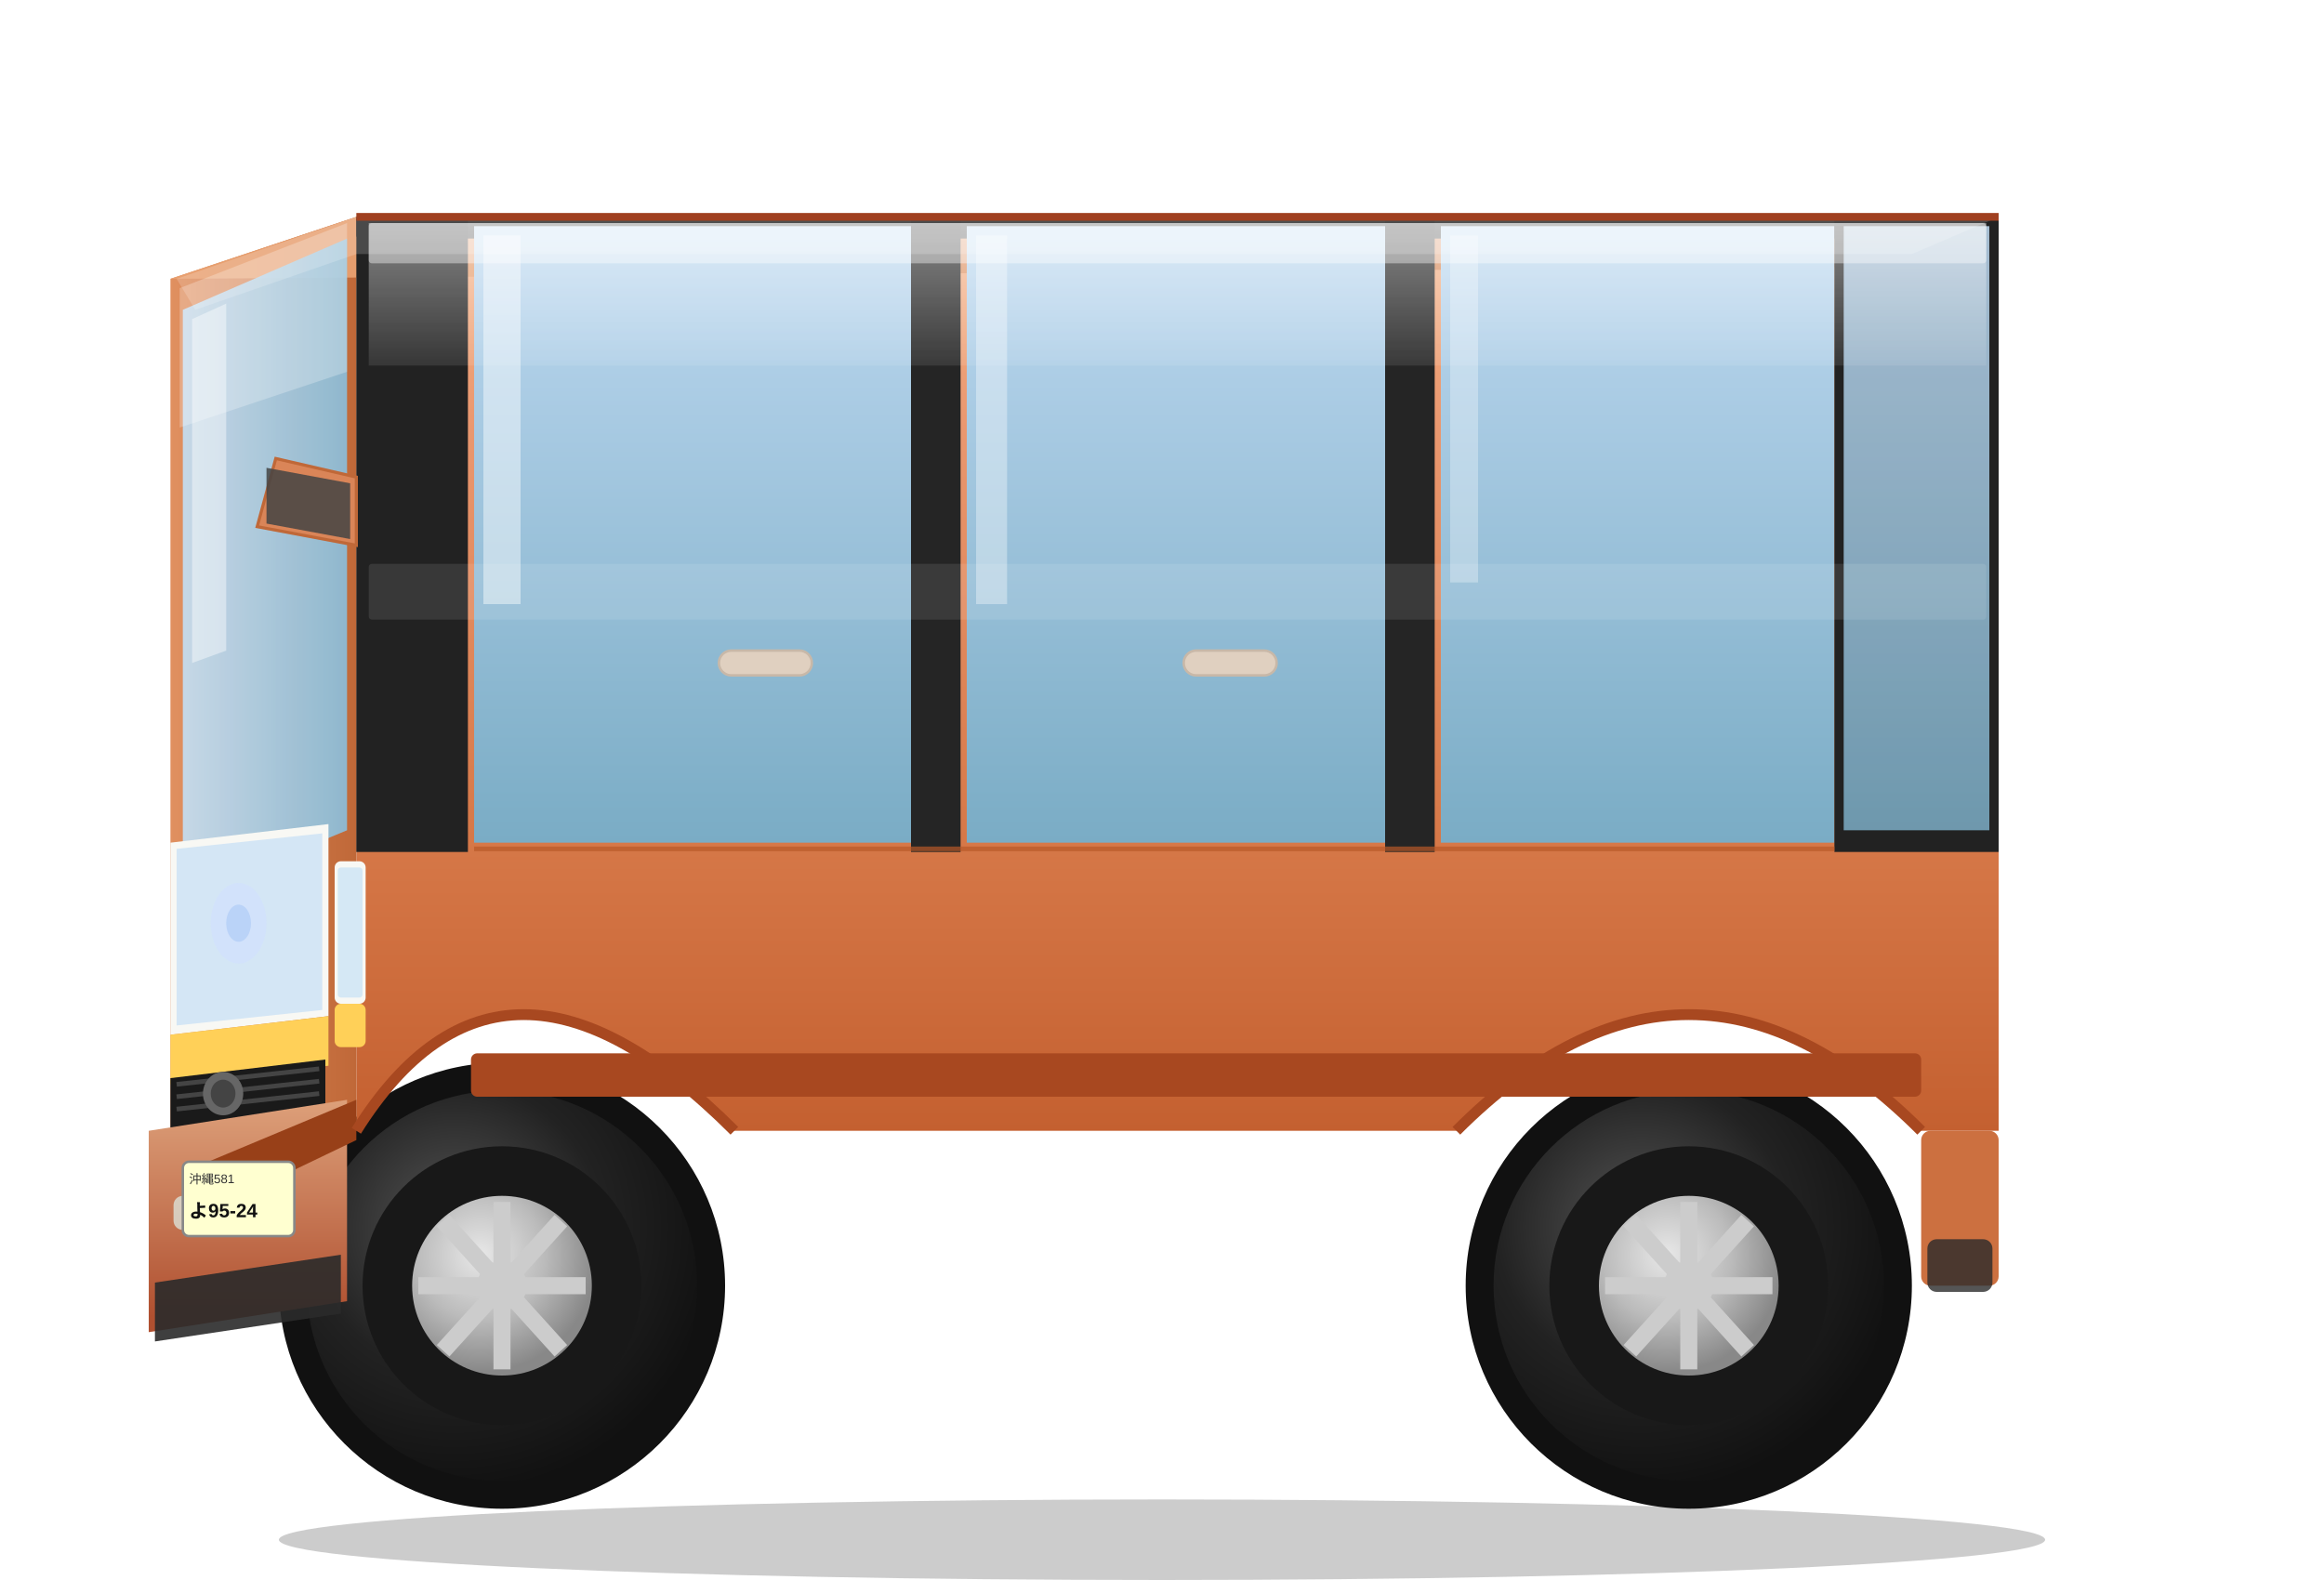
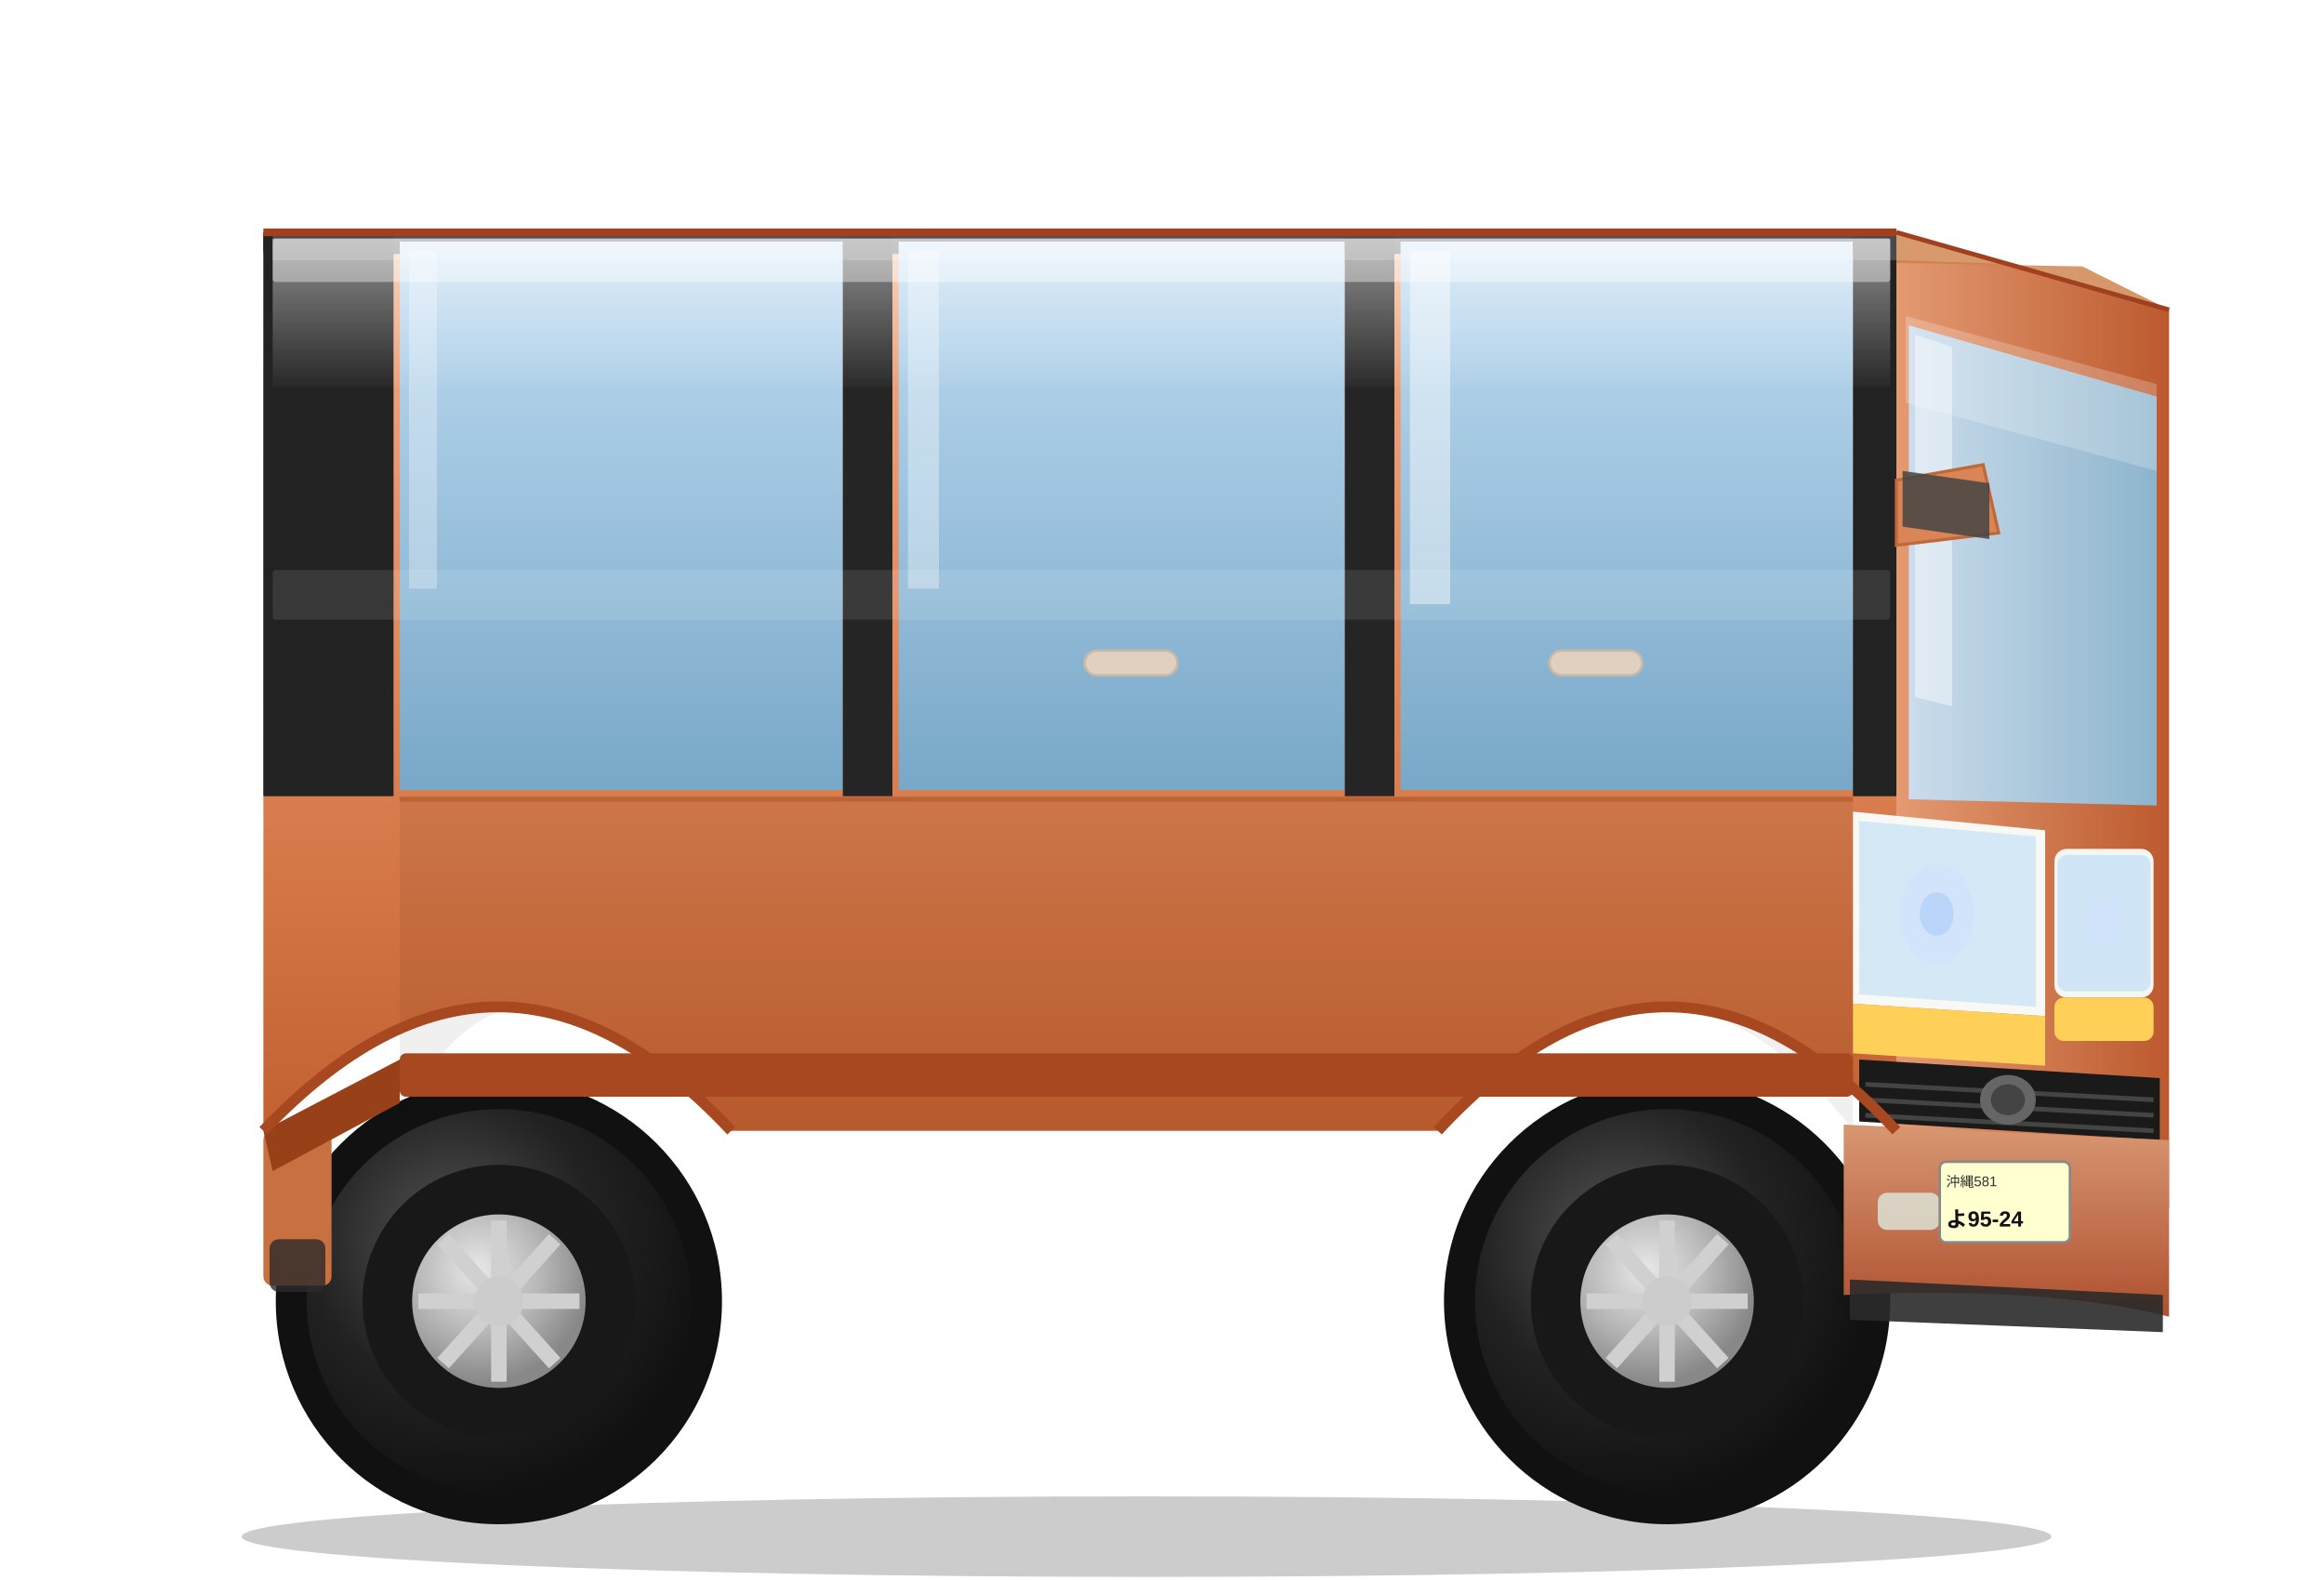
<svg xmlns="http://www.w3.org/2000/svg" viewBox="0 0 750 510" width="750" height="510">
  <defs>
-     <linearGradient id="tSide" x1="0" y1="70" x2="0" y2="365" gradientUnits="userSpaceOnUse">
-       <stop offset="0%" stop-color="#F5B488" />
-       <stop offset="22%" stop-color="#EA9870" />
-       <stop offset="68%" stop-color="#D67848" />
-       <stop offset="100%" stop-color="#C46030" />
+     <linearGradient id="gSide" x1="0" y1="75" x2="0" y2="365" gradientUnits="userSpaceOnUse">
+       <stop offset="0%" stop-color="#F2AE84" />
+       <stop offset="25%" stop-color="#EA9870" />
+       <stop offset="70%" stop-color="#D57848" />
+       <stop offset="100%" stop-color="#C26030" />
    </linearGradient>
-     <linearGradient id="tFront" x1="55" y1="0" x2="115" y2="0" gradientUnits="userSpaceOnUse">
-       <stop offset="0%" stop-color="#E09060" />
-       <stop offset="100%" stop-color="#C06838" />
+     <linearGradient id="gFront" x1="612" y1="0" x2="700" y2="0" gradientUnits="userSpaceOnUse">
+       <stop offset="0%" stop-color="#E49A72" />
+       <stop offset="100%" stop-color="#BC5A2E" />
    </linearGradient>
-     <linearGradient id="tRoof" x1="55" y1="0" x2="645" y2="0" gradientUnits="userSpaceOnUse">
-       <stop offset="0%" stop-color="#E8A070" />
-       <stop offset="100%" stop-color="#D08050" />
+     <linearGradient id="gRoof" x1="85" y1="0" x2="700" y2="0" gradientUnits="userSpaceOnUse">
+       <stop offset="0%" stop-color="#E0A068" />
+       <stop offset="100%" stop-color="#CC8048" />
    </linearGradient>
-     <linearGradient id="tGlass" x1="0" y1="73" x2="0" y2="272" gradientUnits="userSpaceOnUse">
-       <stop offset="0%" stop-color="#BDD8F0" />
-       <stop offset="100%" stop-color="#7AACC5" />
+     <linearGradient id="gGlass" x1="0" y1="78" x2="0" y2="255" gradientUnits="userSpaceOnUse">
+       <stop offset="0%" stop-color="#C0DCF2" />
+       <stop offset="100%" stop-color="#78A8C8" />
    </linearGradient>
-     <linearGradient id="tGlassF" x1="55" y1="0" x2="115" y2="0" gradientUnits="userSpaceOnUse">
-       <stop offset="0%" stop-color="#C8E0F4" />
-       <stop offset="100%" stop-color="#88BCD8" />
+     <linearGradient id="gGlassF" x1="612" y1="0" x2="700" y2="0" gradientUnits="userSpaceOnUse">
+       <stop offset="0%" stop-color="#CCE4F8" />
+       <stop offset="100%" stop-color="#86BAD8" />
    </linearGradient>
-     <radialGradient id="tTire" cx="38%" cy="35%" r="68%">
+     <linearGradient id="gBump" x1="0" y1="355" x2="0" y2="425" gradientUnits="userSpaceOnUse">
+       <stop offset="0%" stop-color="#DDA07A" />
+       <stop offset="100%" stop-color="#AF5030" />
+     </linearGradient>
+     <radialGradient id="gTire" cx="38%" cy="34%" r="68%">
      <stop offset="0%" stop-color="#555" />
      <stop offset="55%" stop-color="#222" />
      <stop offset="100%" stop-color="#111" />
    </radialGradient>
-     <radialGradient id="tHub" cx="38%" cy="33%" r="65%">
+     <radialGradient id="gHub" cx="38%" cy="32%" r="65%">
      <stop offset="0%" stop-color="#e8e8e8" />
-       <stop offset="55%" stop-color="#bbb" />
+       <stop offset="55%" stop-color="#b8b8b8" />
      <stop offset="100%" stop-color="#888" />
    </radialGradient>
-     <linearGradient id="tBump" x1="0" y1="355" x2="0" y2="425" gradientUnits="userSpaceOnUse">
-       <stop offset="0%" stop-color="#DDA07A" />
-       <stop offset="100%" stop-color="#B05030" />
-     </linearGradient>
-     <linearGradient id="tShine" x1="0" y1="70" x2="0" y2="130" gradientUnits="userSpaceOnUse">
-       <stop offset="0%" stop-color="rgba(255,255,255,0.55)" />
+     <linearGradient id="gShine" x1="0" y1="75" x2="0" y2="128" gradientUnits="userSpaceOnUse">
+       <stop offset="0%" stop-color="rgba(255,255,255,0.58)" />
      <stop offset="100%" stop-color="rgba(255,255,255,0)" />
    </linearGradient>
  </defs>
-   <ellipse cx="375" cy="497" rx="285" ry="13" fill="rgba(0,0,0,0.2)" />
-   <circle cx="545" cy="415" r="72" fill="#111" />
-   <circle cx="545" cy="415" r="63" fill="url(#tTire)" />
-   <circle cx="545" cy="415" r="45" fill="#181818" />
-   <circle cx="545" cy="415" r="29" fill="url(#tHub)" />
-   <g stroke="#ccc" stroke-width="5.5">
-     <line x1="545" y1="388" x2="545" y2="442" />
-     <line x1="518" y1="415" x2="572" y2="415" />
-     <line x1="526" y1="394" x2="564" y2="436" />
-     <line x1="564" y1="394" x2="526" y2="436" />
+   <ellipse cx="370" cy="496" rx="292" ry="13" fill="rgba(0,0,0,0.2)" />
+   <circle cx="161" cy="420" r="72" fill="#111" />
+   <circle cx="161" cy="420" r="62" fill="url(#gTire)" />
+   <circle cx="161" cy="420" r="44" fill="#181818" />
+   <circle cx="161" cy="420" r="28" fill="url(#gHub)" />
+   <g stroke="#d0d0d0" stroke-width="5">
+     <line x1="161" y1="394" x2="161" y2="446" />
+     <line x1="135" y1="420" x2="187" y2="420" />
+     <line x1="143" y1="400" x2="179" y2="440" />
+     <line x1="179" y1="400" x2="143" y2="440" />
  </g>
-   <circle cx="545" cy="415" r="8" fill="#ccc" />
-   <circle cx="162" cy="415" r="72" fill="#111" />
-   <circle cx="162" cy="415" r="63" fill="url(#tTire)" />
-   <circle cx="162" cy="415" r="45" fill="#181818" />
-   <circle cx="162" cy="415" r="29" fill="url(#tHub)" />
-   <g stroke="#ccc" stroke-width="5.5">
-     <line x1="162" y1="388" x2="162" y2="442" />
-     <line x1="135" y1="415" x2="189" y2="415" />
-     <line x1="143" y1="394" x2="181" y2="436" />
-     <line x1="181" y1="394" x2="143" y2="436" />
+   <circle cx="161" cy="420" r="8" fill="#ccc" />
+   <circle cx="538" cy="420" r="72" fill="#111" />
+   <circle cx="538" cy="420" r="62" fill="url(#gTire)" />
+   <circle cx="538" cy="420" r="44" fill="#181818" />
+   <circle cx="538" cy="420" r="28" fill="url(#gHub)" />
+   <g stroke="#d0d0d0" stroke-width="5">
+     <line x1="538" y1="394" x2="538" y2="446" />
+     <line x1="512" y1="420" x2="564" y2="420" />
+     <line x1="520" y1="400" x2="556" y2="440" />
+     <line x1="556" y1="400" x2="520" y2="440" />
  </g>
-   <circle cx="162" cy="415" r="8" fill="#ccc" />
-   <path d="M115,70 L645,70 L645,365 L620,365 Q545,290 470,365 L237,365 Q162,290 115,365 Z" fill="url(#tSide)" />
-   <path d="M55,90 L115,70 L115,365 Q85,375 55,388 Z" fill="url(#tFront)" />
-   <path d="M55,90 L115,70 L645,70 L618,86 Z" fill="url(#tRoof)" />
-   <rect x="115" y="70" width="530" height="7" rx="1" fill="#2a2a2a" />
-   <rect x="115" y="70" width="36" height="205" fill="#222" />
-   <path d="M153,73 L153,272 L294,272 L294,73 Z" fill="url(#tGlass)" />
-   <path d="M156,76 L168,76 L168,195 L156,195 Z" fill="rgba(255,255,255,0.44)" />
-   <rect x="294" y="70" width="16" height="205" fill="#252525" />
-   <path d="M312,73 L312,272 L447,272 L447,73 Z" fill="url(#tGlass)" />
-   <path d="M315,76 L325,76 L325,195 L315,195 Z" fill="rgba(255,255,255,0.35)" />
-   <rect x="447" y="70" width="16" height="205" fill="#252525" />
-   <path d="M465,73 L465,272 L592,272 L592,73 Z" fill="url(#tGlass)" />
-   <path d="M468,76 L477,76 L477,188 L468,188 Z" fill="rgba(255,255,255,0.3)" />
-   <rect x="592" y="70" width="53" height="205" fill="#222" />
-   <path d="M595,73 L642,73 L642,268 L595,268 Z" fill="url(#tGlass)" opacity="0.85" />
-   <path d="M59,100 L112,77 L112,268 L59,290 Z" fill="url(#tGlassF)" opacity="0.92" />
-   <path d="M62,103 L73,98 L73,210 L62,214 Z" fill="rgba(255,255,255,0.42)" />
-   <rect x="108" y="278" width="10" height="46" rx="2" fill="#F8F8F4" />
-   <rect x="109" y="280" width="8" height="42" rx="1" fill="#D5E8F5" />
-   <rect x="108" y="324" width="10" height="14" rx="2" fill="#FFD058" />
-   <path d="M55,272 L106,266 L106,328 L55,334 Z" fill="#F8F8F4" rx="3" />
-   <path d="M57,274 L104,269 L104,326 L57,331 Z" fill="#D4E6F5" />
-   <ellipse cx="77" cy="298" rx="9" ry="13" fill="rgba(210,226,252,0.92)" />
-   <ellipse cx="77" cy="298" rx="4" ry="6" fill="rgba(185,210,248,0.95)" />
-   <path d="M55,334 L106,328 L106,344 L55,350 Z" fill="#FFD058" />
-   <path d="M55,348 L105,342 L105,362 L55,368 Z" fill="#1a1a1a" />
-   <line x1="57" y1="350" x2="103" y2="345" stroke="#444" stroke-width="1.5" />
-   <line x1="57" y1="354" x2="103" y2="349" stroke="#444" stroke-width="1.5" />
-   <line x1="57" y1="358" x2="103" y2="353" stroke="#444" stroke-width="1.5" />
-   <ellipse cx="72" cy="353" rx="6.5" ry="7" fill="#666" />
-   <ellipse cx="72" cy="353" rx="4" ry="4.5" fill="#444" />
-   <path d="M48,365 L112,355 L112,420 L48,430 Z" fill="url(#tBump)" />
-   <path d="M50,414 L110,405 L110,424 L50,433 Z" fill="#2a2a2a" opacity="0.9" />
-   <rect x="56" y="386" width="18" height="11" rx="3" fill="#DDE8E0" opacity="0.75" />
-   <rect x="620" y="365" width="25" height="50" rx="3" fill="#CC7040" />
-   <rect x="622" y="400" width="21" height="17" rx="3" fill="#2a2a2a" opacity="0.8" />
-   <rect x="152" y="340" width="468" height="14" rx="2" fill="#A84820" />
-   <path d="M60,378 L115,355 L115,368 L65,392 Z" fill="#984018" />
-   <path d="M115,365 Q162,290 237,365" fill="none" stroke="#A84820" stroke-width="3.5" />
-   <path d="M470,365 Q545,290 620,365" fill="none" stroke="#A84820" stroke-width="3.5" />
-   <line x1="153" y1="274" x2="592" y2="274" stroke="#B85828" stroke-width="1.5" opacity="0.7" />
-   <rect x="232" y="210" width="30" height="8" rx="4" fill="#E0D0C0" stroke="#C8B8A8" stroke-width="0.8" />
-   <rect x="382" y="210" width="30" height="8" rx="4" fill="#E0D0C0" stroke="#C8B8A8" stroke-width="0.8" />
-   <path d="M115,154 L89,148 L83,170 L115,176 Z" fill="#DA8558" stroke="#C06838" stroke-width="1" />
-   <path d="M86,151 L113,156 L113,174 L86,169 Z" fill="#444" opacity="0.85" />
-   <path d="M119,72 L641,72 L641,118 L119,118 Z" fill="url(#tShine)" opacity="0.85" />
-   <rect x="119" y="72" width="522" height="13" rx="1" fill="rgba(255,255,255,0.5)" opacity="0.8" />
-   <rect x="119" y="182" width="522" height="18" rx="1" fill="rgba(255,255,255,0.1)" />
-   <path d="M58,93 L112,72 L112,120 L58,138 Z" fill="rgba(255,255,255,0.25)" />
-   <path d="M57,90 L115,70 L645,70 L617,82 L115,82 L63,100 Z" fill="rgba(255,255,255,0.18)" />
-   <line x1="115" y1="70" x2="645" y2="70" stroke="#A04020" stroke-width="2.5" />
-   <rect x="59" y="375" width="36" height="24" rx="2" fill="#FFFFD0" stroke="#888" stroke-width="0.8" />
-   <text x="61" y="382" font-size="4" fill="#333" font-family="Arial,sans-serif">沖縄581</text>
-   <text x="61" y="393" font-size="6.2" fill="#111" font-family="Arial,sans-serif" font-weight="bold">よ95-24</text>
+   <circle cx="538" cy="420" r="8" fill="#ccc" />
+   <path d="M85,75 L612,75 L612,365   Q538,285 464,365   L236,365 Q161,285 85,365 Z" fill="url(#gSide)" />
+   <path d="M612,75 L700,100 L700,390 Q658,375 612,365 Z" fill="url(#gFront)" />
+   <path d="M85,75 L612,75 L700,100 L672,86 Z" fill="url(#gRoof)" />
+   <rect x="85" y="75" width="527" height="7" rx="1" fill="#2a2a2a" />
+   <rect x="85" y="75" width="42" height="182" fill="#222" />
+   <path d="M129,78 L129,255 L272,255 L272,78 Z" fill="url(#gGlass)" />
+   <path d="M132,81 L141,81 L141,190 L132,190 Z" fill="rgba(255,255,255,0.3)" />
+   <rect x="272" y="75" width="16" height="182" fill="#252525" />
+   <path d="M290,78 L290,255 L434,255 L434,78 Z" fill="url(#gGlass)" />
+   <path d="M293,81 L303,81 L303,190 L293,190 Z" fill="rgba(255,255,255,0.35)" />
+   <rect x="434" y="75" width="16" height="182" fill="#252525" />
+   <path d="M452,78 L452,255 L598,255 L598,78 Z" fill="url(#gGlass)" />
+   <path d="M455,81 L468,81 L468,195 L455,195 Z" fill="rgba(255,255,255,0.44)" />
+   <rect x="598" y="75" width="14" height="182" fill="#222" />
+   <path d="M616,105 L696,128 L696,260 L616,258 Z" fill="url(#gGlassF)" opacity="0.92" />
+   <path d="M618,108 L630,112 L630,228 L618,225 Z" fill="rgba(255,255,255,0.44)" />
+   <path d="M129,257 L598,257 L598,365 Q538,285 464,365 L236,365 Q161,285 129,365 Z" fill="rgba(0,0,0,0.06)" />
+   <line x1="129" y1="258" x2="598" y2="258" stroke="#B85828" stroke-width="1.5" opacity="0.65" />
+   <path d="M598,262 L660,268 L660,328 L598,324 Z" fill="#F8F8F4" rx="4" />
+   <path d="M600,265 L657,270 L657,325 L600,321 Z" fill="#D5E8F6" />
+   <ellipse cx="625" cy="295" rx="12" ry="16" fill="rgba(210,228,252,0.92)" />
+   <ellipse cx="625" cy="295" rx="5.5" ry="7" fill="rgba(185,212,250,0.95)" />
+   <path d="M598,324 L660,328 L660,344 L598,340 Z" fill="#FFD058" />
+   <rect x="663" y="274" width="32" height="48" rx="4" fill="#F5F5F2" />
+   <rect x="664" y="276" width="30" height="44" rx="3" fill="#D0E5F5" />
+   <ellipse cx="679" cy="298" rx="6" ry="8" fill="rgba(210,228,252,0.9)" />
+   <rect x="663" y="322" width="32" height="14" rx="3" fill="#FFD058" />
+   <path d="M600,342 L697,348 L697,368 L600,362 Z" fill="#1a1a1a" />
+   <line x1="602" y1="350" x2="695" y2="355" stroke="#444" stroke-width="1.5" />
+   <line x1="602" y1="355" x2="695" y2="360" stroke="#444" stroke-width="1.5" />
+   <line x1="602" y1="360" x2="695" y2="365" stroke="#444" stroke-width="1.5" />
+   <ellipse cx="648" cy="355" rx="9" ry="8" fill="#666" />
+   <ellipse cx="648" cy="355" rx="5.5" ry="5" fill="#444" />
+   <path d="M595,363 L700,368 L700,425 Q660,415 595,418 Z" fill="url(#gBump)" />
+   <path d="M597,413 L698,418 L698,430 L597,426 Z" fill="#2a2a2a" opacity="0.9" />
+   <rect x="606" y="385" width="20" height="12" rx="3" fill="#DDE8DF" opacity="0.8" />
+   <rect x="85" y="365" width="22" height="50" rx="3" fill="#C87040" />
+   <rect x="87" y="400" width="18" height="17" rx="3" fill="#2a2a2a" opacity="0.8" />
+   <rect x="129" y="340" width="469" height="14" rx="2" fill="#A84820" />
+   <path d="M85,365 L129,342 L129,356 L88,378 Z" fill="#984018" />
+   <path d="M85,365  Q161,285 236,365" fill="none" stroke="#A84820" stroke-width="3.5" />
+   <path d="M464,365 Q538,285 612,365" fill="none" stroke="#A84820" stroke-width="3.5" />
+   <rect x="350" y="210" width="30" height="8" rx="4" fill="#E0D0C0" stroke="#C8B8A8" stroke-width="0.8" />
+   <rect x="500" y="210" width="30" height="8" rx="4" fill="#E0D0C0" stroke="#C8B8A8" stroke-width="0.8" />
+   <path d="M612,155 L640,150 L645,172 L612,176 Z" fill="#DA8558" stroke="#C06838" stroke-width="1" />
+   <path d="M614,152 L642,156 L642,174 L614,170 Z" fill="#444" opacity="0.85" />
+   <path d="M88,77  L610,77  L610,125 L88,125 Z" fill="url(#gShine)" opacity="0.88" />
+   <rect x="88" y="77" width="522" height="14" rx="1" fill="rgba(255,255,255,0.5)" opacity="0.78" />
+   <rect x="88" y="184" width="522" height="16" rx="1" fill="rgba(255,255,255,0.1)" />
+   <path d="M615,102 L696,124 L696,152 L615,130 Z" fill="rgba(255,255,255,0.22)" />
+   <path d="M88,75 L612,75 L700,100 L672,86 L612,84 L88,84 Z" fill="rgba(255,255,255,0.18)" />
+   <line x1="85" y1="75" x2="612" y2="75" stroke="#A04020" stroke-width="2.5" />
+   <line x1="612" y1="75" x2="700" y2="100" stroke="#A04020" stroke-width="1.5" />
+   <rect x="626" y="375" width="42" height="26" rx="2" fill="#FFFFD0" stroke="#888" stroke-width="0.8" />
+   <text x="628" y="383" font-size="4.5" fill="#333" font-family="Arial,sans-serif">沖縄581</text>
+   <text x="628" y="396" font-size="7" fill="#111" font-family="Arial,sans-serif" font-weight="bold">よ95-24</text>
</svg>
